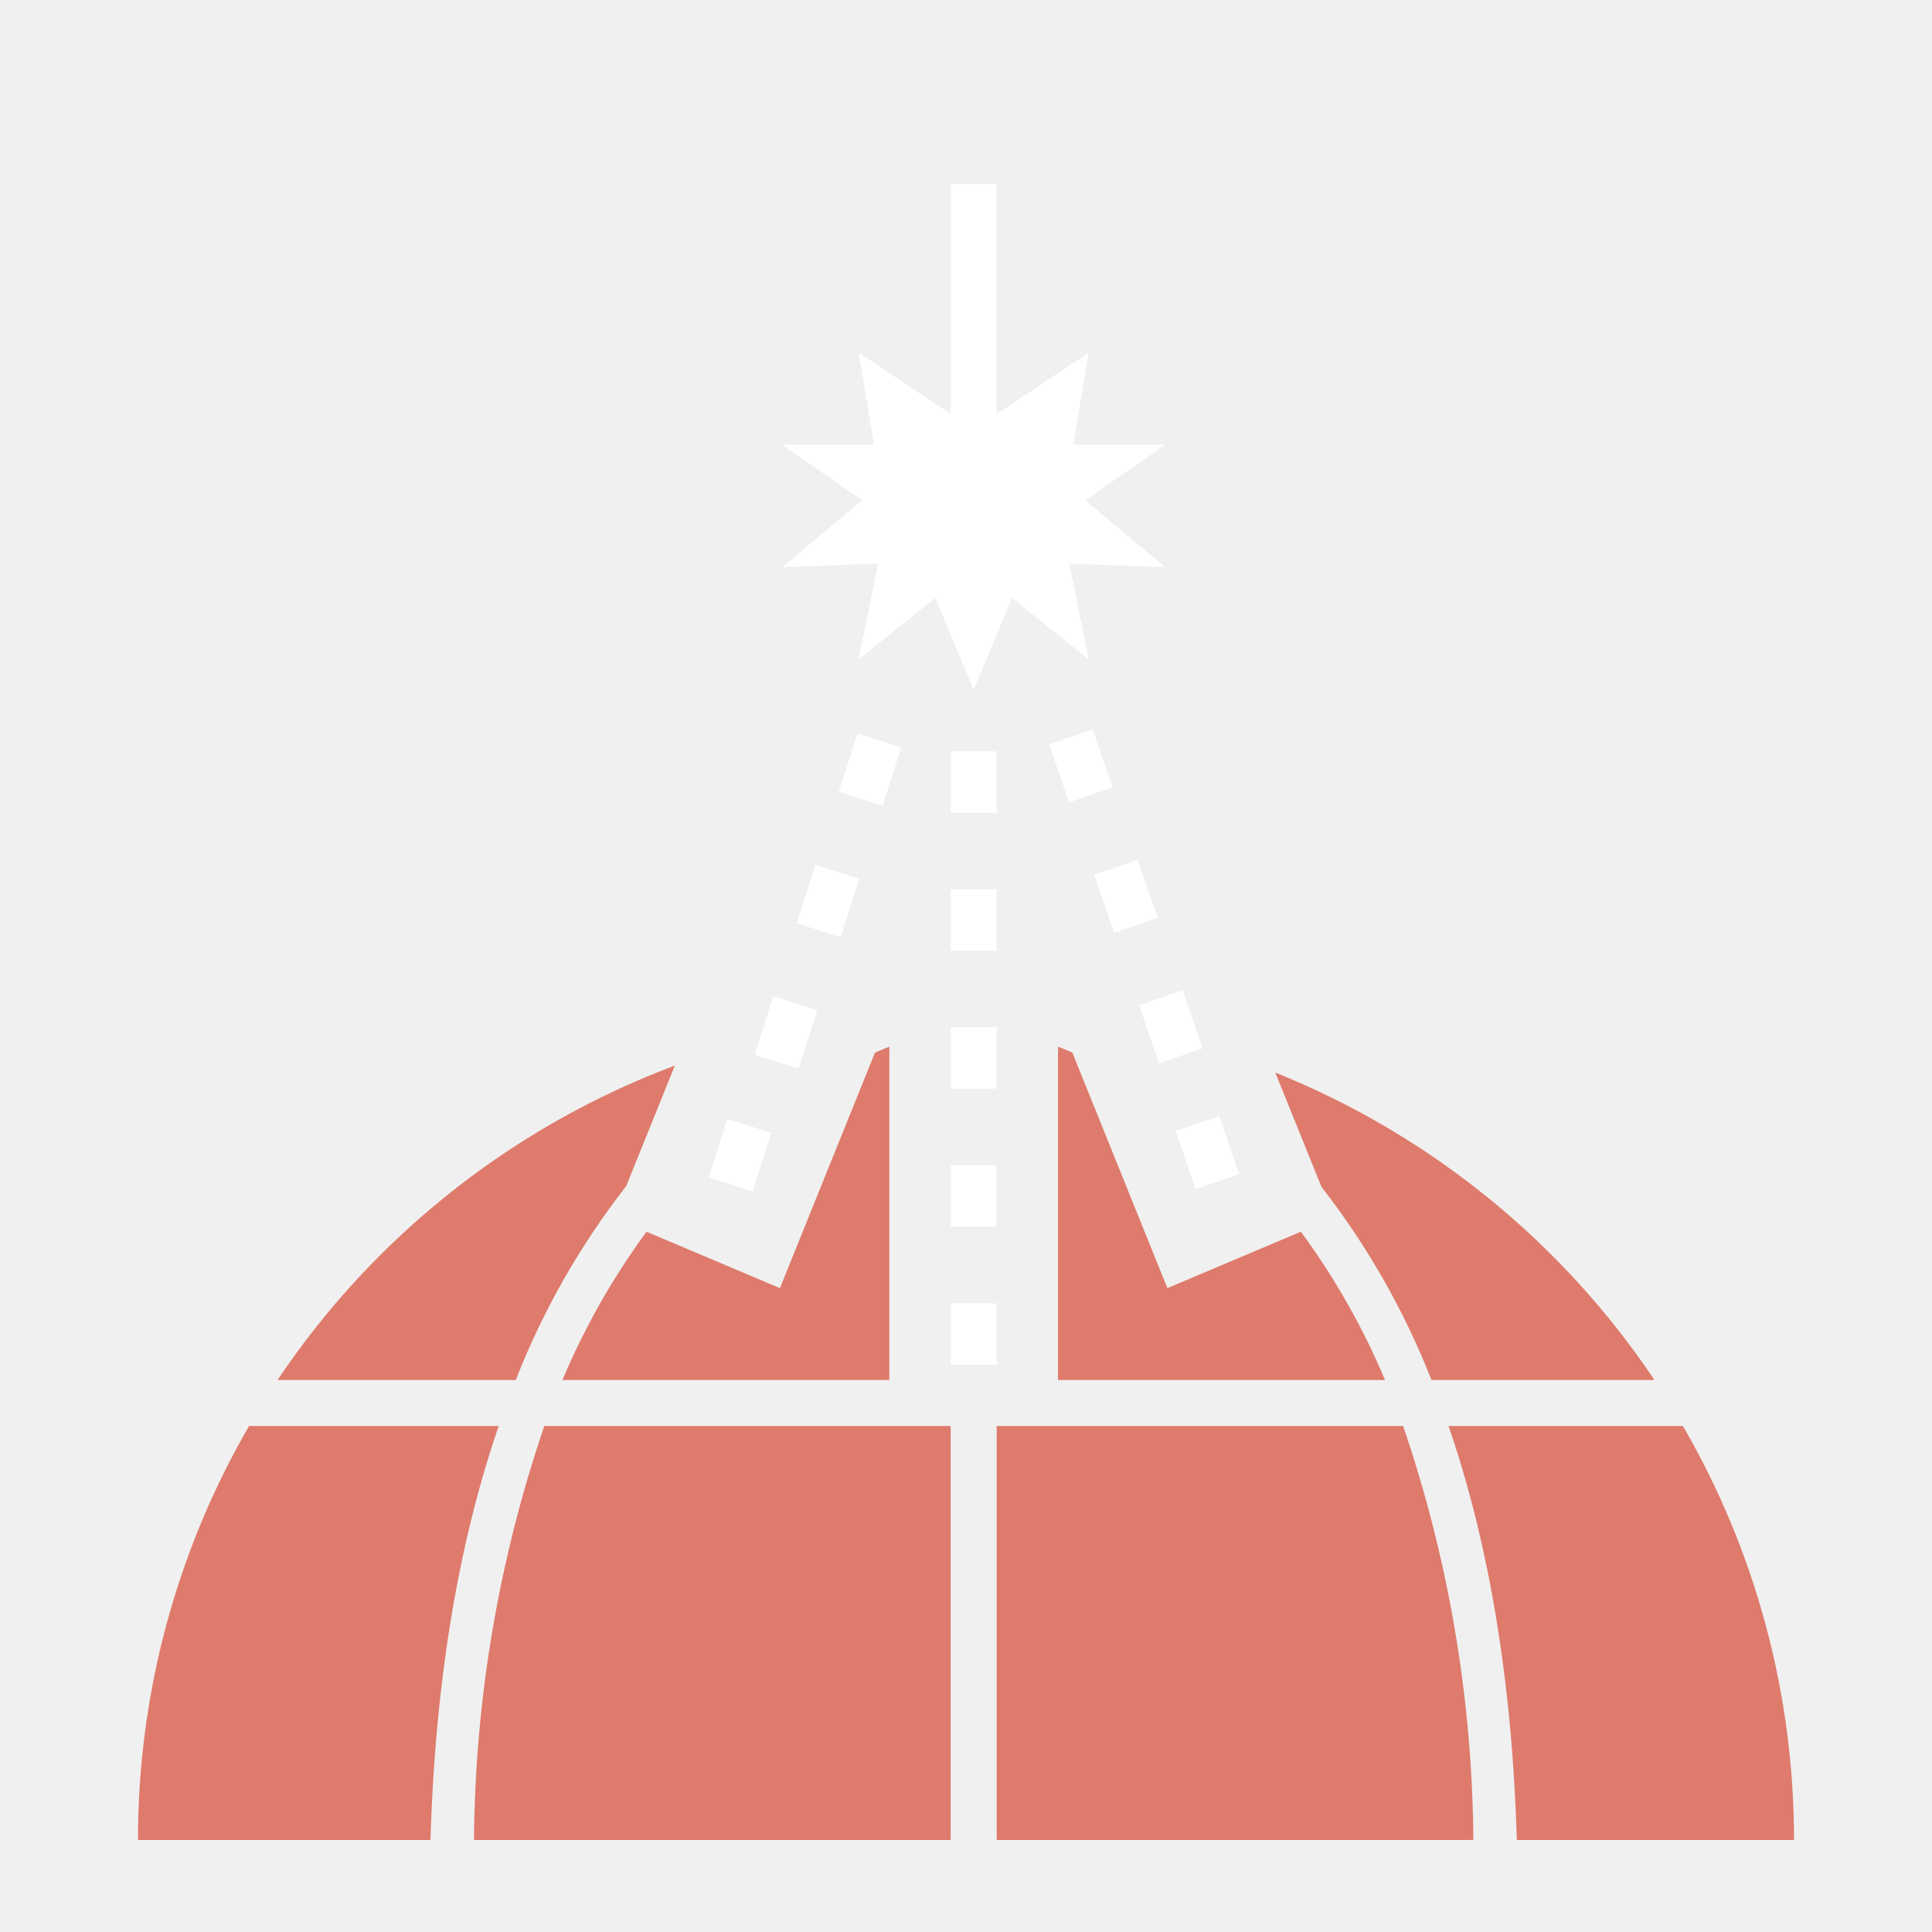
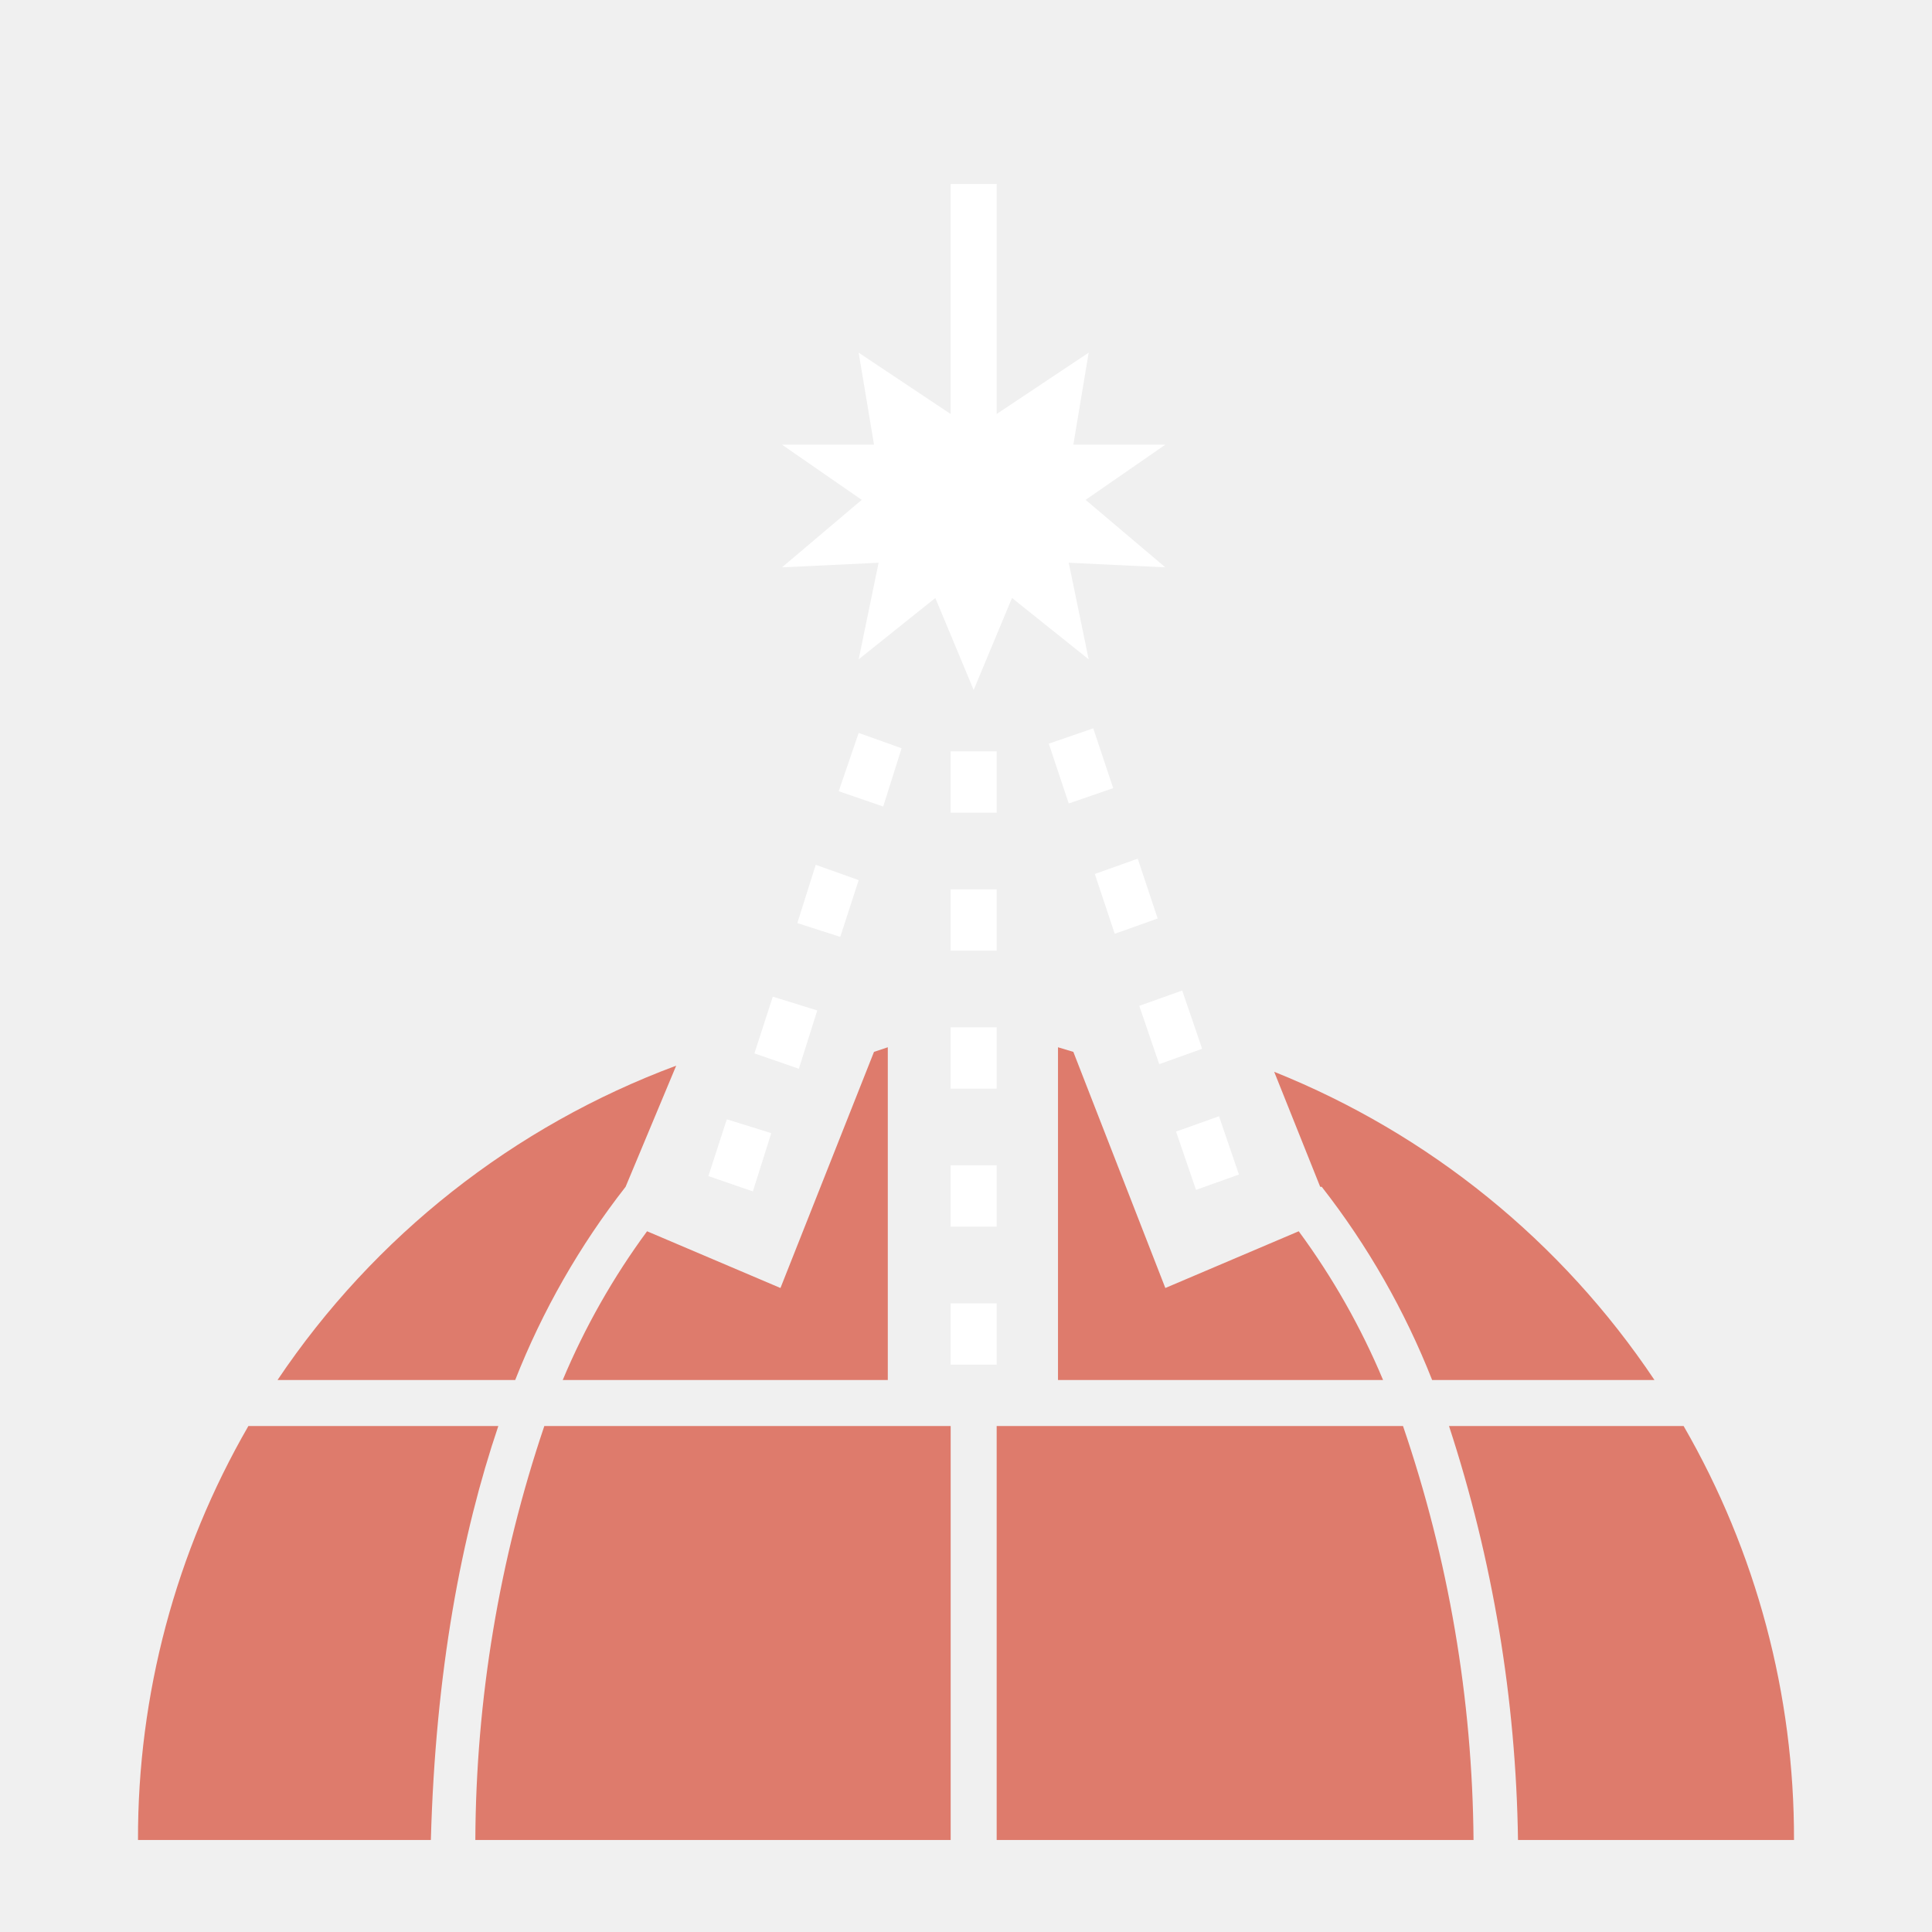
- <svg xmlns="http://www.w3.org/2000/svg" id="HD2-OAS" viewBox="0 0 126 126">
-   <defs>
-     <style>
-       .cls-1 {
-         fill: #de7b6c;
-       }
- 
-       .cls-1, .cls-3 {
-         fill-rule: evenodd;
-       }
- 
-       .cls-2, .cls-3 {
-         fill: #fff;
-       }
-     </style>
-   </defs>
-   <g id="HD2-OAS-2" data-name="HD2-OAS">
-     <path class="cls-1" d="M98.924,120c-0.329-11.02-2-19.88-4.454-27h15.288A53.738,53.738,0,0,1,117,120H98.924ZM86.182,77.406l-3.011-7.458A54.054,54.054,0,0,1,107.9,90H93.357A50.578,50.578,0,0,0,86.182,77.406ZM90.327,90H69V68.261c0.319,0.12.622,0.256,0.934,0.383l6.2,15.365,8.705-3.681A47.072,47.072,0,0,1,90.327,90ZM42.165,80.331l8.7,3.678,6.2-15.361c0.312-.128.616-0.264,0.936-0.384V90H36.681A47.093,47.093,0,0,1,42.165,80.331ZM33.635,90H18.1A54.027,54.027,0,0,1,44.012,69.494l-3.174,7.863A50.523,50.523,0,0,0,33.635,90Zm-5.559,30H9a53.732,53.732,0,0,1,7.242-27H32.523C30.077,100.12,28.4,108.98,28.076,120ZM63,174a53.726,53.726,0,0,1-32.644-11H95.644A53.726,53.726,0,0,1,63,174ZM91.509,93a85.481,85.481,0,0,1,4.58,27H65V93H91.509ZM35.5,93H62v27H30.912A85.548,85.548,0,0,1,35.5,93Z" />
-     <path class="cls-1" d="M76,84" />
-     <g>
-       <rect class="cls-2" x="62" y="49" width="3" height="4" />
-       <rect id="Rectangle_5_copy" data-name="Rectangle 5 copy" class="cls-2" x="62" y="58" width="3" height="4" />
-       <rect id="Rectangle_5_copy_2" data-name="Rectangle 5 copy 2" class="cls-2" x="62" y="67" width="3" height="4" />
-       <rect id="Rectangle_5_copy_3" data-name="Rectangle 5 copy 3" class="cls-2" x="62" y="76" width="3" height="4" />
-       <rect id="Rectangle_5_copy_4" data-name="Rectangle 5 copy 4" class="cls-2" x="62" y="85" width="3" height="4" />
-       <path id="Rectangle_5_copy_5" data-name="Rectangle 5 copy 5" class="cls-3" d="M55.92,47.829l2.858,0.913-1.218,3.81L54.7,51.639Z" />
-       <path id="Rectangle_5_copy_6" data-name="Rectangle 5 copy 6" class="cls-3" d="M53.18,56.4l2.858,0.913-1.218,3.81-2.858-.913Z" />
-       <path id="Rectangle_5_copy_7" data-name="Rectangle 5 copy 7" class="cls-3" d="M50.44,64.974L53.3,65.887,52.08,69.7l-2.858-.913Z" />
-       <path id="Rectangle_5_copy_8" data-name="Rectangle 5 copy 8" class="cls-3" d="M47.44,72.974L50.3,73.887,49.08,77.7l-2.858-.913Z" />
-       <path id="Rectangle_5_copy_9" data-name="Rectangle 5 copy 9" class="cls-3" d="M68.426,48.547l2.836-.978,1.3,3.782-2.836.978Z" />
-       <path id="Rectangle_5_copy_10" data-name="Rectangle 5 copy 10" class="cls-3" d="M71.36,57.055l2.836-.978,1.3,3.782-2.836.978Z" />
-       <path id="Rectangle_5_copy_11" data-name="Rectangle 5 copy 11" class="cls-3" d="M74.293,65.564l2.836-.978,1.3,3.782-2.836.978Z" />
-       <path id="Rectangle_5_copy_12" data-name="Rectangle 5 copy 12" class="cls-3" d="M76.676,73.769l2.836-.978,1.3,3.782-2.836.978Z" />
-       <path class="cls-3" d="M70.769,32.625L76,37l-6.269-.25L71,43l-5-4-2.5,6L61,39l-5,4,1.269-6.25L51,37l5.231-4.375L51,29h6l-1-6,6,4V12h3V27l6-4-1,6h6Z" />
-       <path class="cls-3" d="M96,29" />
-       <path class="cls-3" d="M86,23" />
-     </g>
-   </g>
+ <svg xmlns="http://www.w3.org/2000/svg" viewBox="0 0 126 126">
+   <path fill="#de7b6c" d="M99 120a91 91 0 0 0-4.5-27h15.3a53.7 53.7 0 0 1 7.2 27H99ZM86.1 77.4l-3-7.5A54 54 0 0 1 107.9 90H93.4a50.6 50.6 0 0 0-7.2-12.6ZM90.3 90H69V68.3l1 .3L76 84l8.7-3.7a47 47 0 0 1 5.5 9.7Zm-48.1-9.7 8.7 3.7L57 68.6l.9-.3V90H36.7a47 47 0 0 1 5.5-9.7ZM33.6 90H18.1a54 54 0 0 1 26-20.5l-3.3 7.9A50.5 50.5 0 0 0 33.6 90Zm-5.5 30H9a53.7 53.7 0 0 1 7.2-27h16.3c-2.4 7.1-4.1 16-4.4 27ZM63 174a53.7 53.7 0 0 1-32.6-11h65.2A53.7 53.7 0 0 1 63 174Zm28.5-81a85.5 85.5 0 0 1 4.6 27H65V93h26.5Zm-56 0H62v27H31a85.5 85.5 0 0 1 4.5-27Z" />
+   <path fill="#fff" d="M62 49h3v4h-3z" />
+   <path fill="#fff" d="M62 58h3v4h-3z" />
+   <path fill="#fff" d="M62 67h3v4h-3z" />
+   <path fill="#fff" d="M62 76h3v4h-3z" />
+   <path fill="#fff" d="M62 85h3v4h-3z" />
+   <path fill="#fff" d="m56 47.8 2.8 1-1.2 3.8-2.9-1Z" />
+   <path fill="#fff" d="m53.2 56.4 2.8 1-1.2 3.7-2.8-.9Z" />
+   <path fill="#fff" d="m50.4 65 2.9.9-1.2 3.8-2.9-1Z" />
+   <path fill="#fff" d="m47.4 73 2.9.9-1.2 3.8-2.9-1Z" />
+   <path fill="#fff" d="m68.4 48.5 2.9-1 1.3 3.9-2.9 1Z" />
+   <path fill="#fff" d="m71.4 57 2.8-1 1.3 3.9-2.8 1Z" />
+   <path fill="#fff" d="m74.3 65.6 2.8-1 1.3 3.8-2.8 1Z" />
+   <path fill="#fff" d="m76.7 73.8 2.8-1 1.3 3.8-2.8 1Z" />
+   <path fill="#fff" d="M70.8 32.6 76 37l-6.3-.3L71 43l-5-4-2.5 6-2.5-6-5 4 1.3-6.3-6.3.3 5.2-4.4L51 29h6l-1-6 6 4V12h3v15l6-4-1 6h6Z" />
</svg>
